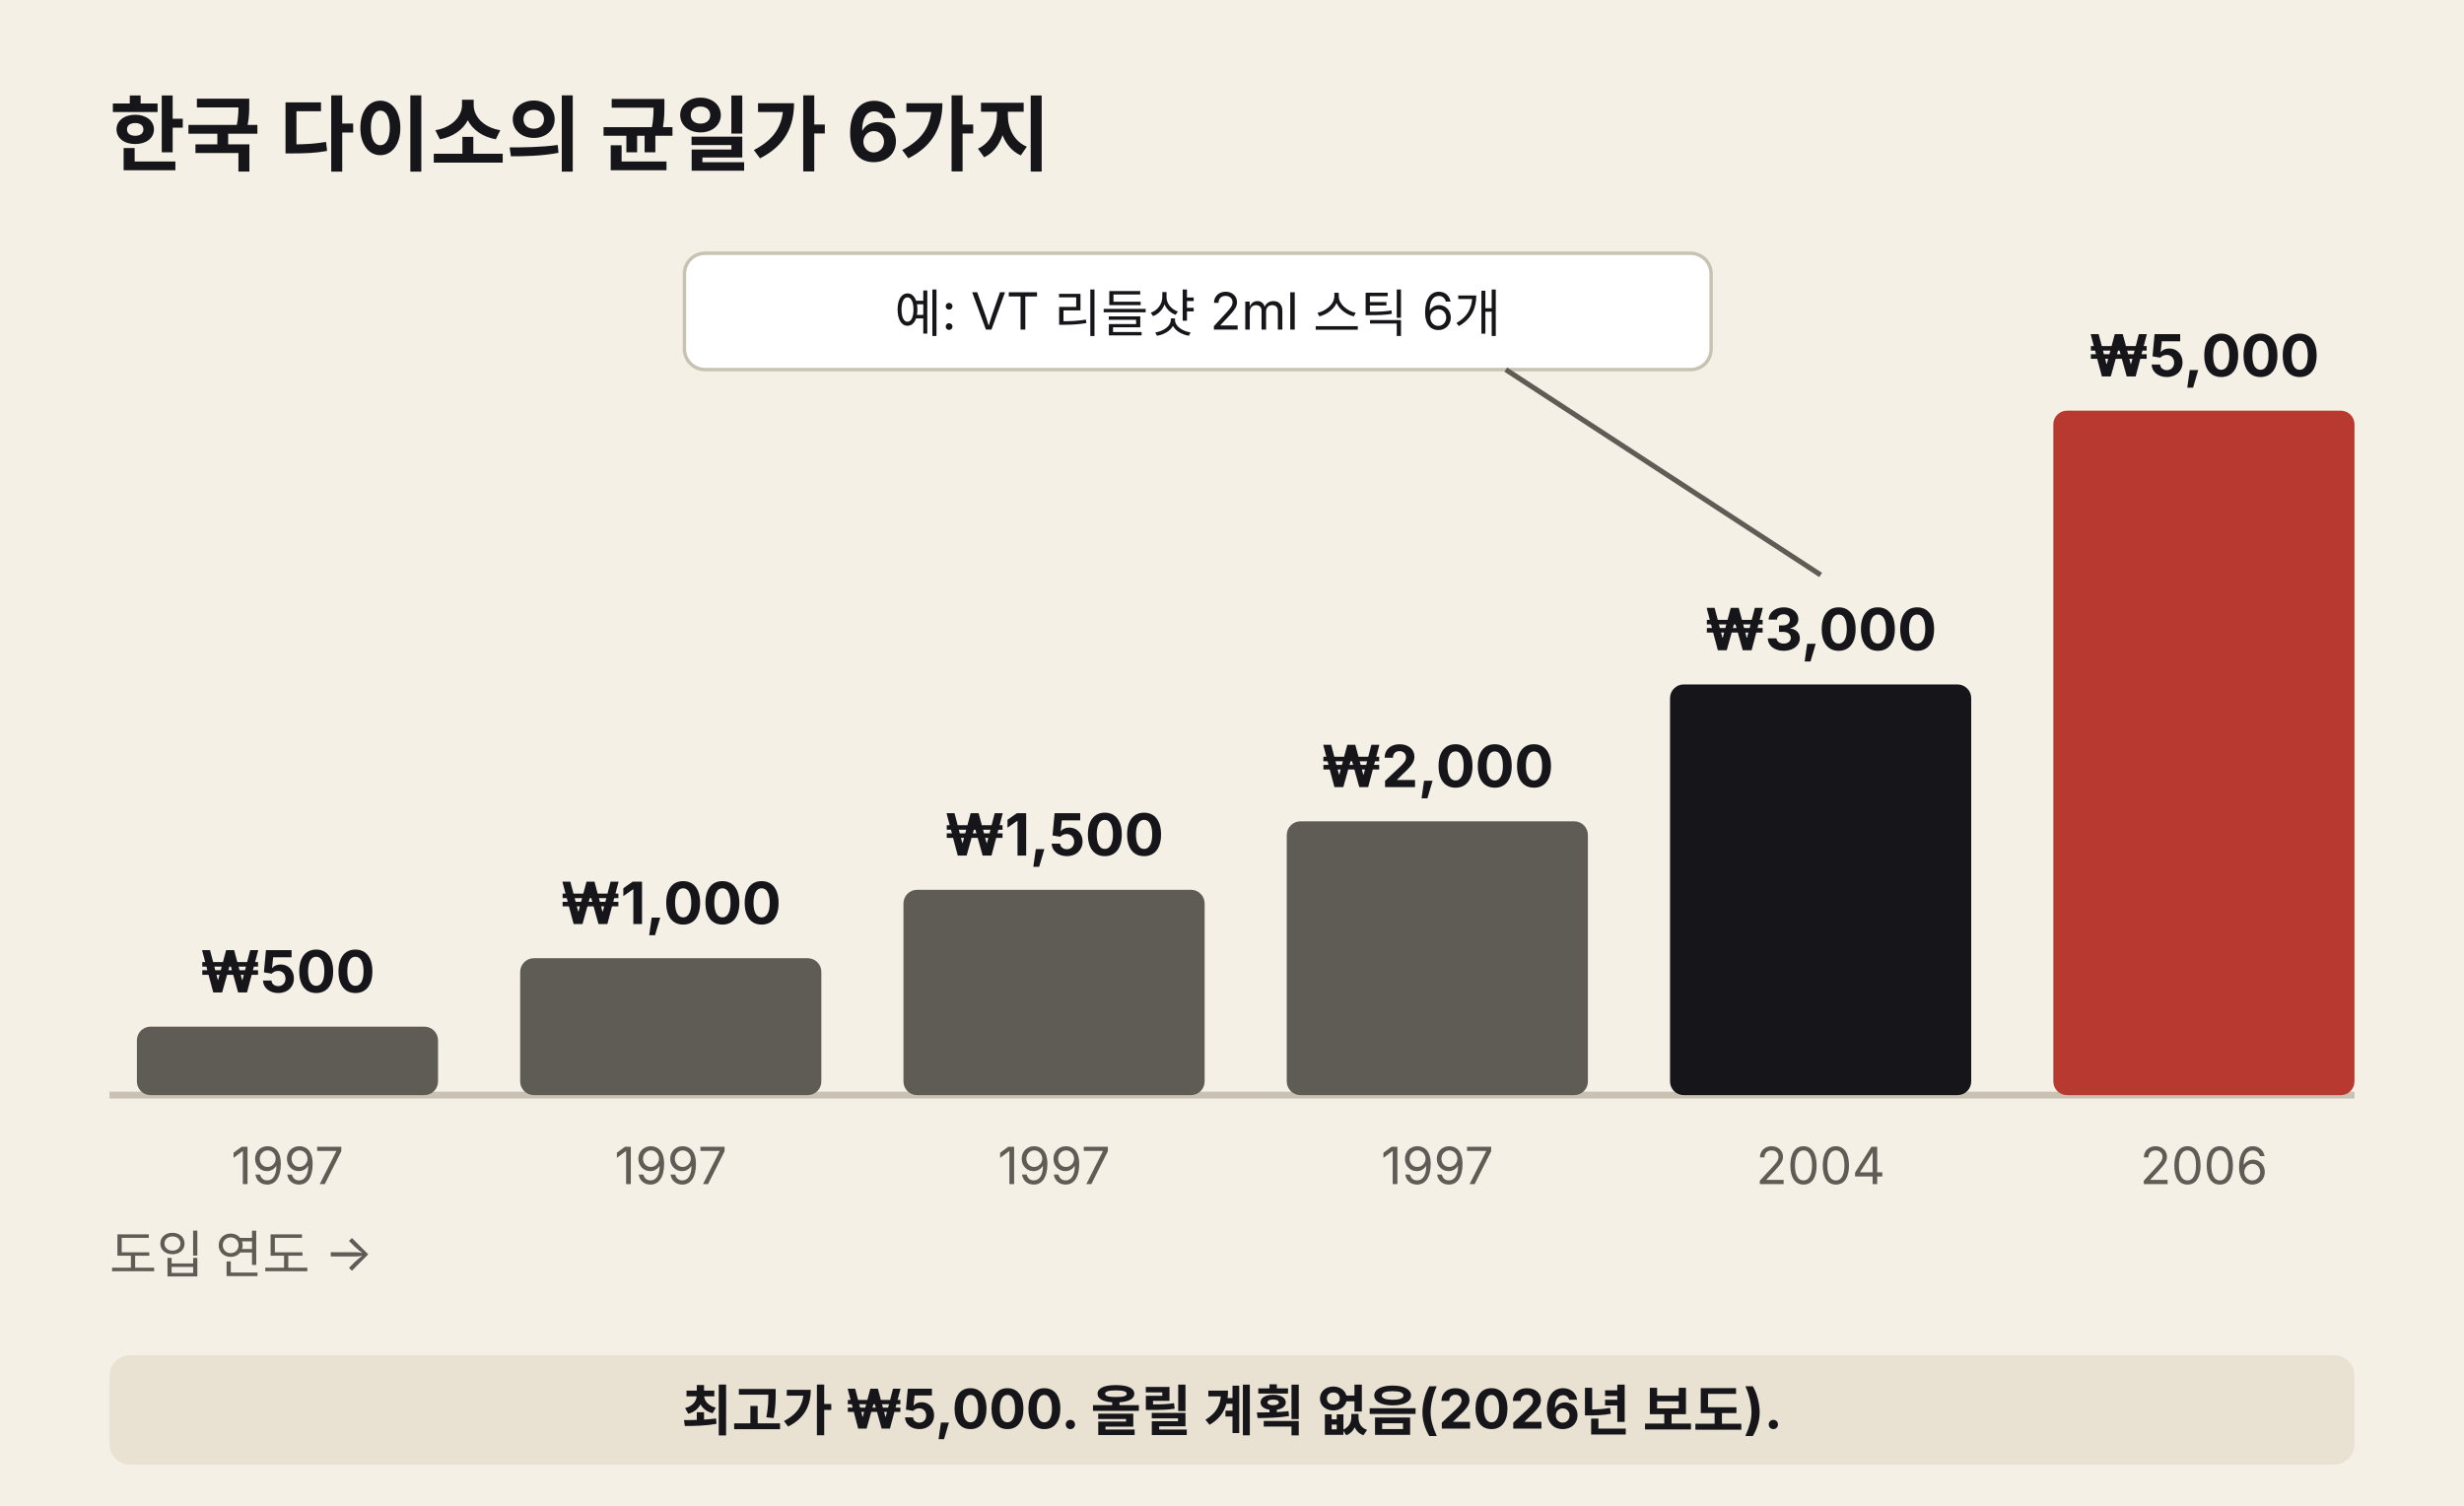
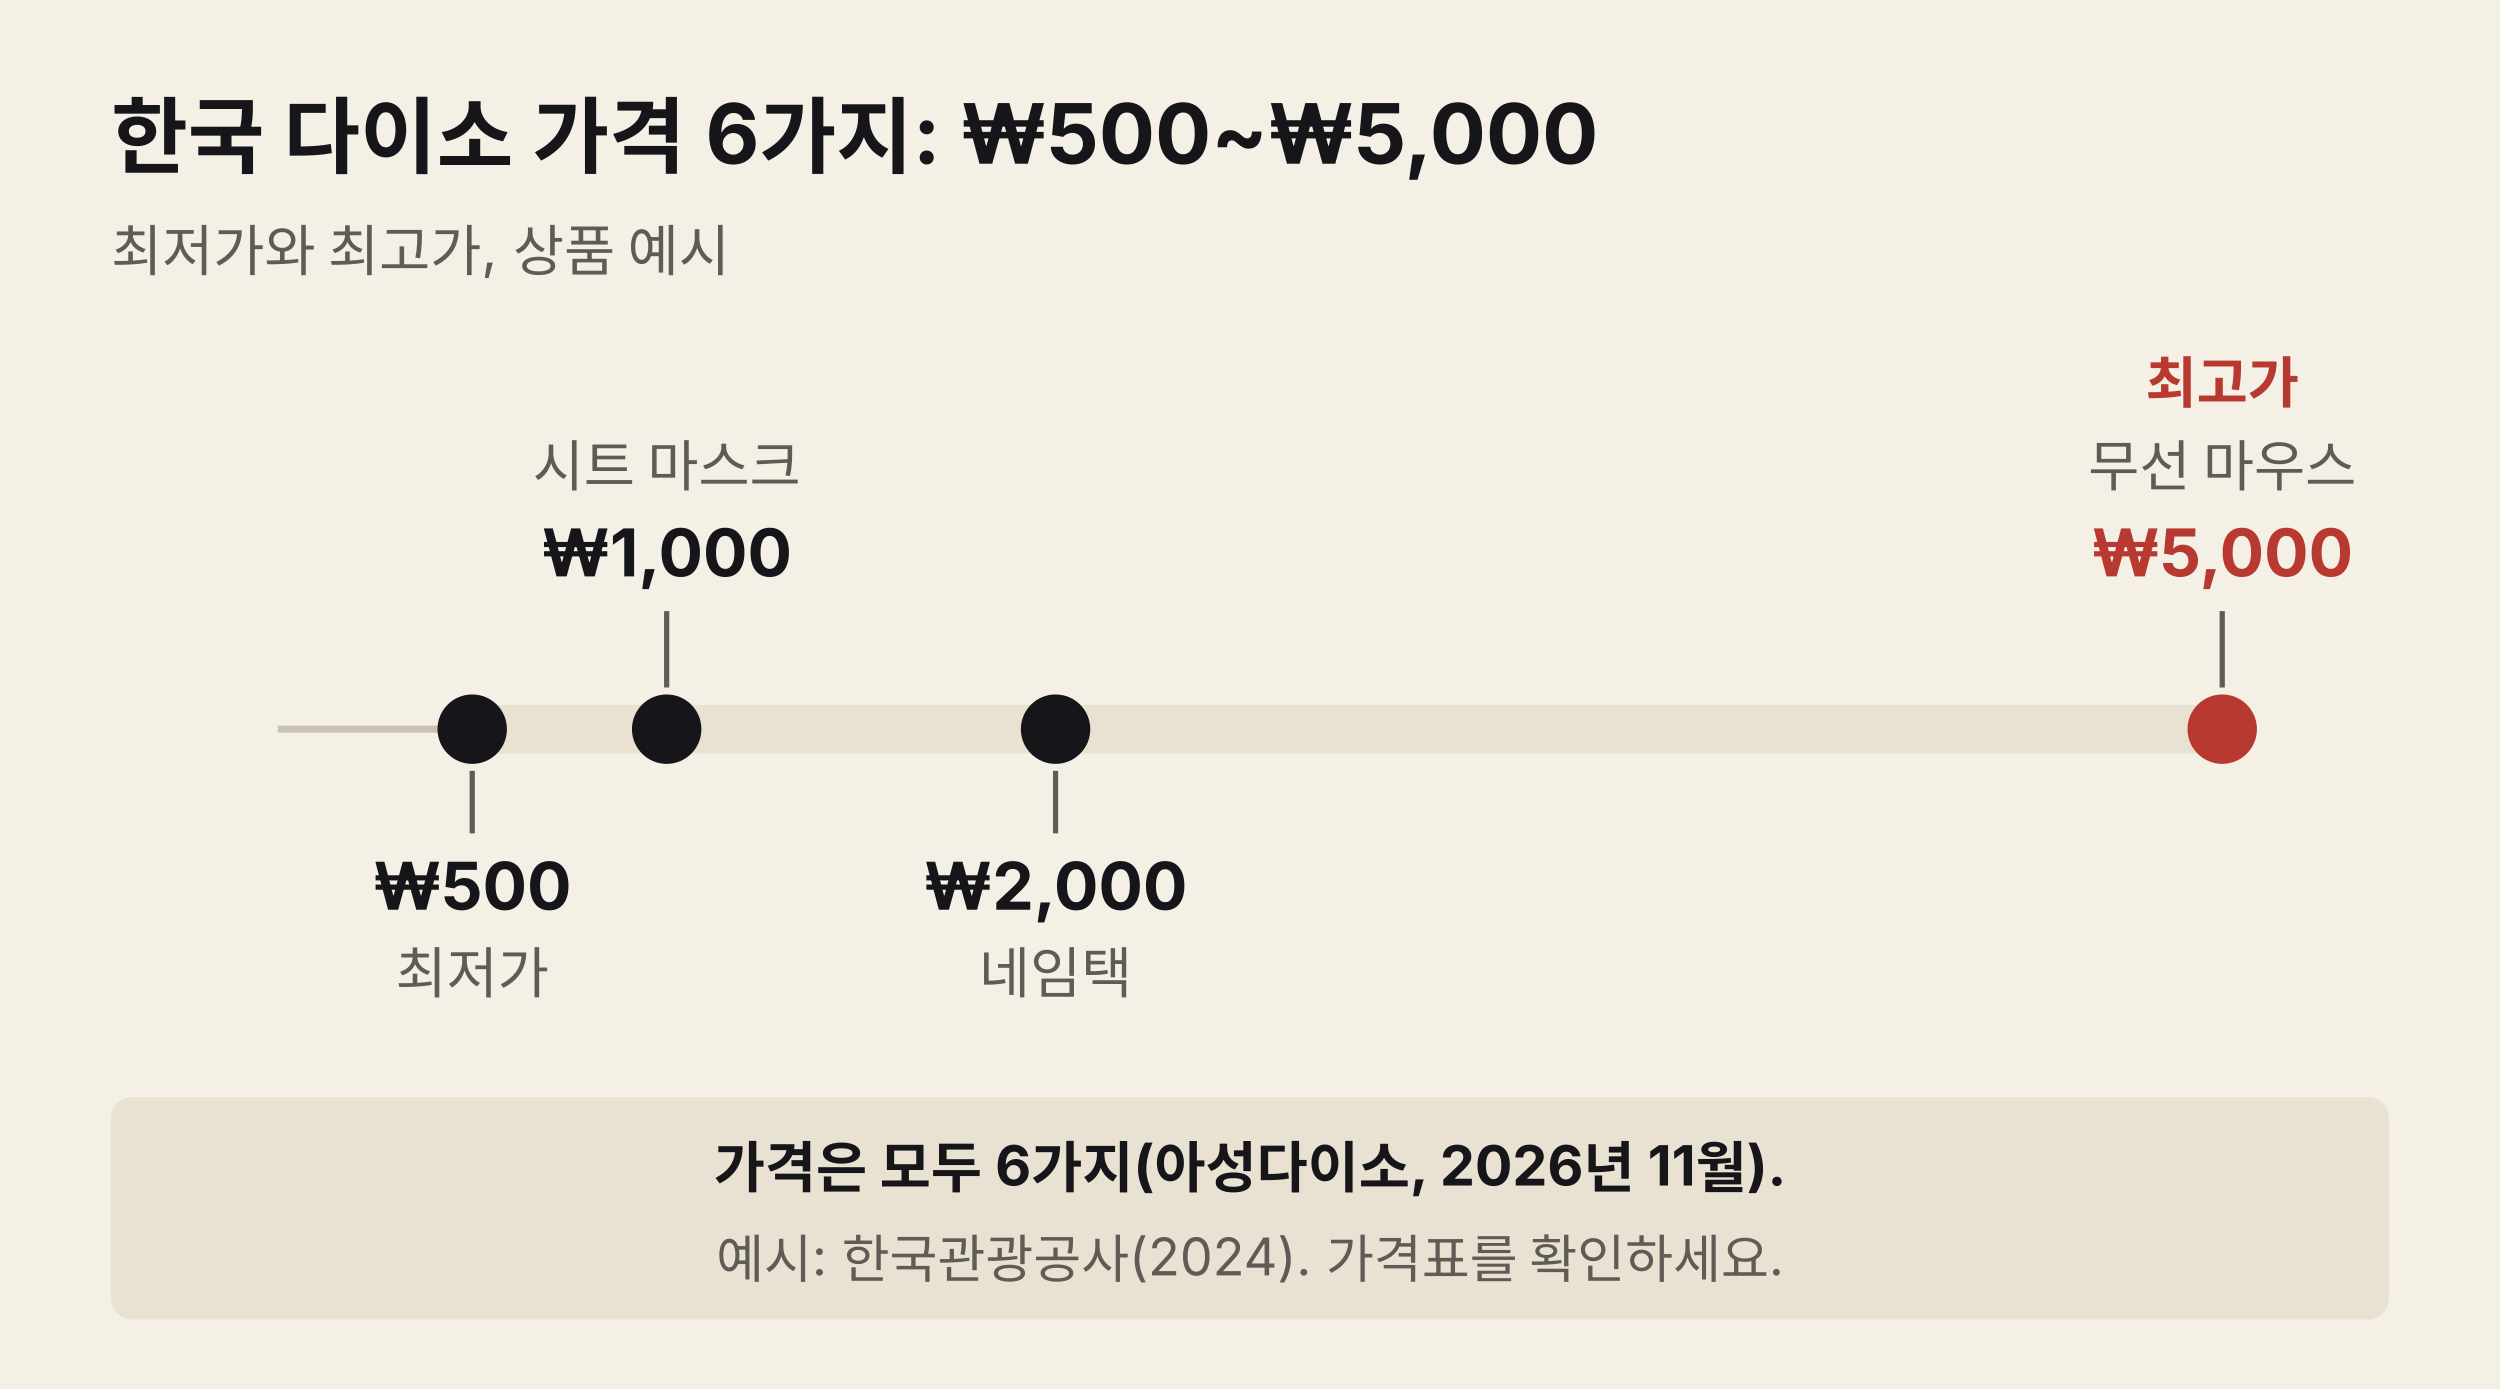
- <svg xmlns="http://www.w3.org/2000/svg" viewBox="0 0 720 440" role="img" aria-label="한국 다이소의 균일가 6가지" font-family="system-ui, -apple-system, &quot;Noto Sans KR&quot;, &quot;Noto Sans JP&quot;, &quot;Noto Sans TC&quot;, sans-serif">
-   <rect width="720" height="440" fill="#f4f0e6" />
-   <text x="32" y="48" font-size="24" fill="#16151a" font-weight="bold" text-anchor="start">한국 다이소의 균일가 6가지</text>
-   <line x1="32" y1="320" x2="688" y2="320" stroke="#c9c1b2" stroke-width="2" />
-   <rect x="40" y="300" width="88" height="20" rx="4" fill="#5f5b55" />
-   <text x="84.0" y="290.0" font-size="17" fill="#16151a" font-weight="bold" text-anchor="middle">₩500</text>
-   <text x="84.0" y="346" font-size="15" fill="#5f5b55" font-weight="normal" text-anchor="middle">1997</text>
-   <rect x="152" y="280" width="88" height="40" rx="4" fill="#5f5b55" />
-   <text x="196.0" y="270.0" font-size="17" fill="#16151a" font-weight="bold" text-anchor="middle">₩1,000</text>
-   <text x="196.0" y="346" font-size="15" fill="#5f5b55" font-weight="normal" text-anchor="middle">1997</text>
-   <rect x="264" y="260" width="88" height="60" rx="4" fill="#5f5b55" />
-   <text x="308.0" y="250.0" font-size="17" fill="#16151a" font-weight="bold" text-anchor="middle">₩1,500</text>
-   <text x="308.0" y="346" font-size="15" fill="#5f5b55" font-weight="normal" text-anchor="middle">1997</text>
-   <rect x="376" y="240" width="88" height="80" rx="4" fill="#5f5b55" />
-   <text x="420.0" y="230.0" font-size="17" fill="#16151a" font-weight="bold" text-anchor="middle">₩2,000</text>
-   <text x="420.0" y="346" font-size="15" fill="#5f5b55" font-weight="normal" text-anchor="middle">1997</text>
-   <rect x="488" y="200" width="88" height="120" rx="4" fill="#16151a" />
-   <text x="532.0" y="190.0" font-size="17" fill="#16151a" font-weight="bold" text-anchor="middle">₩3,000</text>
-   <text x="532.0" y="346" font-size="15" fill="#5f5b55" font-weight="normal" text-anchor="middle">2004</text>
-   <rect x="600" y="120" width="88" height="200" rx="4" fill="#b8392f" />
-   <text x="644.0" y="110.0" font-size="17" fill="#16151a" font-weight="bold" text-anchor="middle">₩5,000</text>
-   <text x="644.0" y="346" font-size="15" fill="#5f5b55" font-weight="normal" text-anchor="middle">2006</text>
-   <text x="32" y="372" font-size="15" fill="#5f5b55" font-weight="normal" text-anchor="start">도입 연도 →</text>
-   <rect x="200" y="74" width="300" height="34" rx="6" fill="#ffffff" stroke="#c9c1b2" />
-   <text x="350" y="97" font-size="15" fill="#16151a" font-weight="normal" text-anchor="middle">예: VT 리들샷 2ml 스틱 6개</text>
-   <line x1="440" y1="108" x2="532.0" y2="168" stroke="#5f5b55" stroke-width="1.5" />
-   <rect x="32" y="396" width="656" height="32" rx="6" fill="#e9e2d3" />
-   <text x="360" y="418" font-size="16" fill="#16151a" font-weight="bold" text-anchor="middle">최고가 ₩5,000. 올릴 계획 없음(2026년 보도).</text>
+ <svg xmlns="http://www.w3.org/2000/svg" viewBox="0 0 720 400" role="img" aria-label="한국 다이소 가격 6가지: ₩500~₩5,000" font-family="system-ui, -apple-system, &quot;Noto Sans KR&quot;, &quot;Noto Sans JP&quot;, &quot;Noto Sans TC&quot;, sans-serif">
+   <rect width="720" height="400" fill="#f4f0e6" />
+   <text x="32" y="48" font-size="24" fill="#16151a" font-weight="bold" text-anchor="start">한국 다이소 가격 6가지: ₩500~₩5,000</text>
+   <text x="32" y="78" font-size="16" fill="#5f5b55" font-weight="normal" text-anchor="start">최저가와 최고가, 상품 예시</text>
+   <line x1="80" y1="210" x2="640" y2="210" stroke="#c9c1b2" stroke-width="2" />
+   <rect x="136.0" y="203" width="504.0" height="14" rx="7" fill="#e9e2d3" />
+   <circle cx="136" cy="210" r="10" fill="#16151a" />
+   <line x1="136" y1="222" x2="136" y2="240" stroke="#5f5b55" stroke-width="1.5" />
+   <text x="136" y="262" font-size="19" fill="#16151a" font-weight="bold" text-anchor="middle">₩500</text>
+   <text x="136" y="286" font-size="16" fill="#5f5b55" font-weight="normal" text-anchor="middle">최저가</text>
+   <circle cx="192" cy="210" r="10" fill="#16151a" />
+   <line x1="192" y1="198" x2="192" y2="176" stroke="#5f5b55" stroke-width="1.5" />
+   <text x="192" y="166" font-size="19" fill="#16151a" font-weight="bold" text-anchor="middle">₩1,000</text>
+   <text x="192" y="140" font-size="16" fill="#5f5b55" font-weight="normal" text-anchor="middle">시트 마스크</text>
+   <circle cx="304" cy="210" r="10" fill="#16151a" />
+   <line x1="304" y1="222" x2="304" y2="240" stroke="#5f5b55" stroke-width="1.5" />
+   <text x="304" y="262" font-size="19" fill="#16151a" font-weight="bold" text-anchor="middle">₩2,000</text>
+   <text x="304" y="286" font-size="16" fill="#5f5b55" font-weight="normal" text-anchor="middle">네임택</text>
+   <circle cx="640" cy="210" r="10" fill="#b8392f" />
+   <line x1="640" y1="198" x2="640" y2="176" stroke="#5f5b55" stroke-width="1.5" />
+   <text x="640" y="166" font-size="19" fill="#b8392f" font-weight="bold" text-anchor="middle">₩5,000</text>
+   <text x="640" y="140" font-size="16" fill="#5f5b55" font-weight="normal" text-anchor="middle">무선 마우스</text>
+   <text x="640" y="116" font-size="16" fill="#b8392f" font-weight="bold" text-anchor="middle">최고가</text>
+   <rect x="32" y="316" width="656" height="64" rx="6" fill="#e9e2d3" />
+   <text x="360" y="342" font-size="16" fill="#16151a" font-weight="bold" text-anchor="middle">가격은 모두 6가지(아성다이소, 2026년 11월).</text>
+   <text x="360" y="368" font-size="15" fill="#5f5b55" font-weight="normal" text-anchor="middle">예시: 한국관광공사(2024). 가격표를 확인하세요.</text>
</svg>
